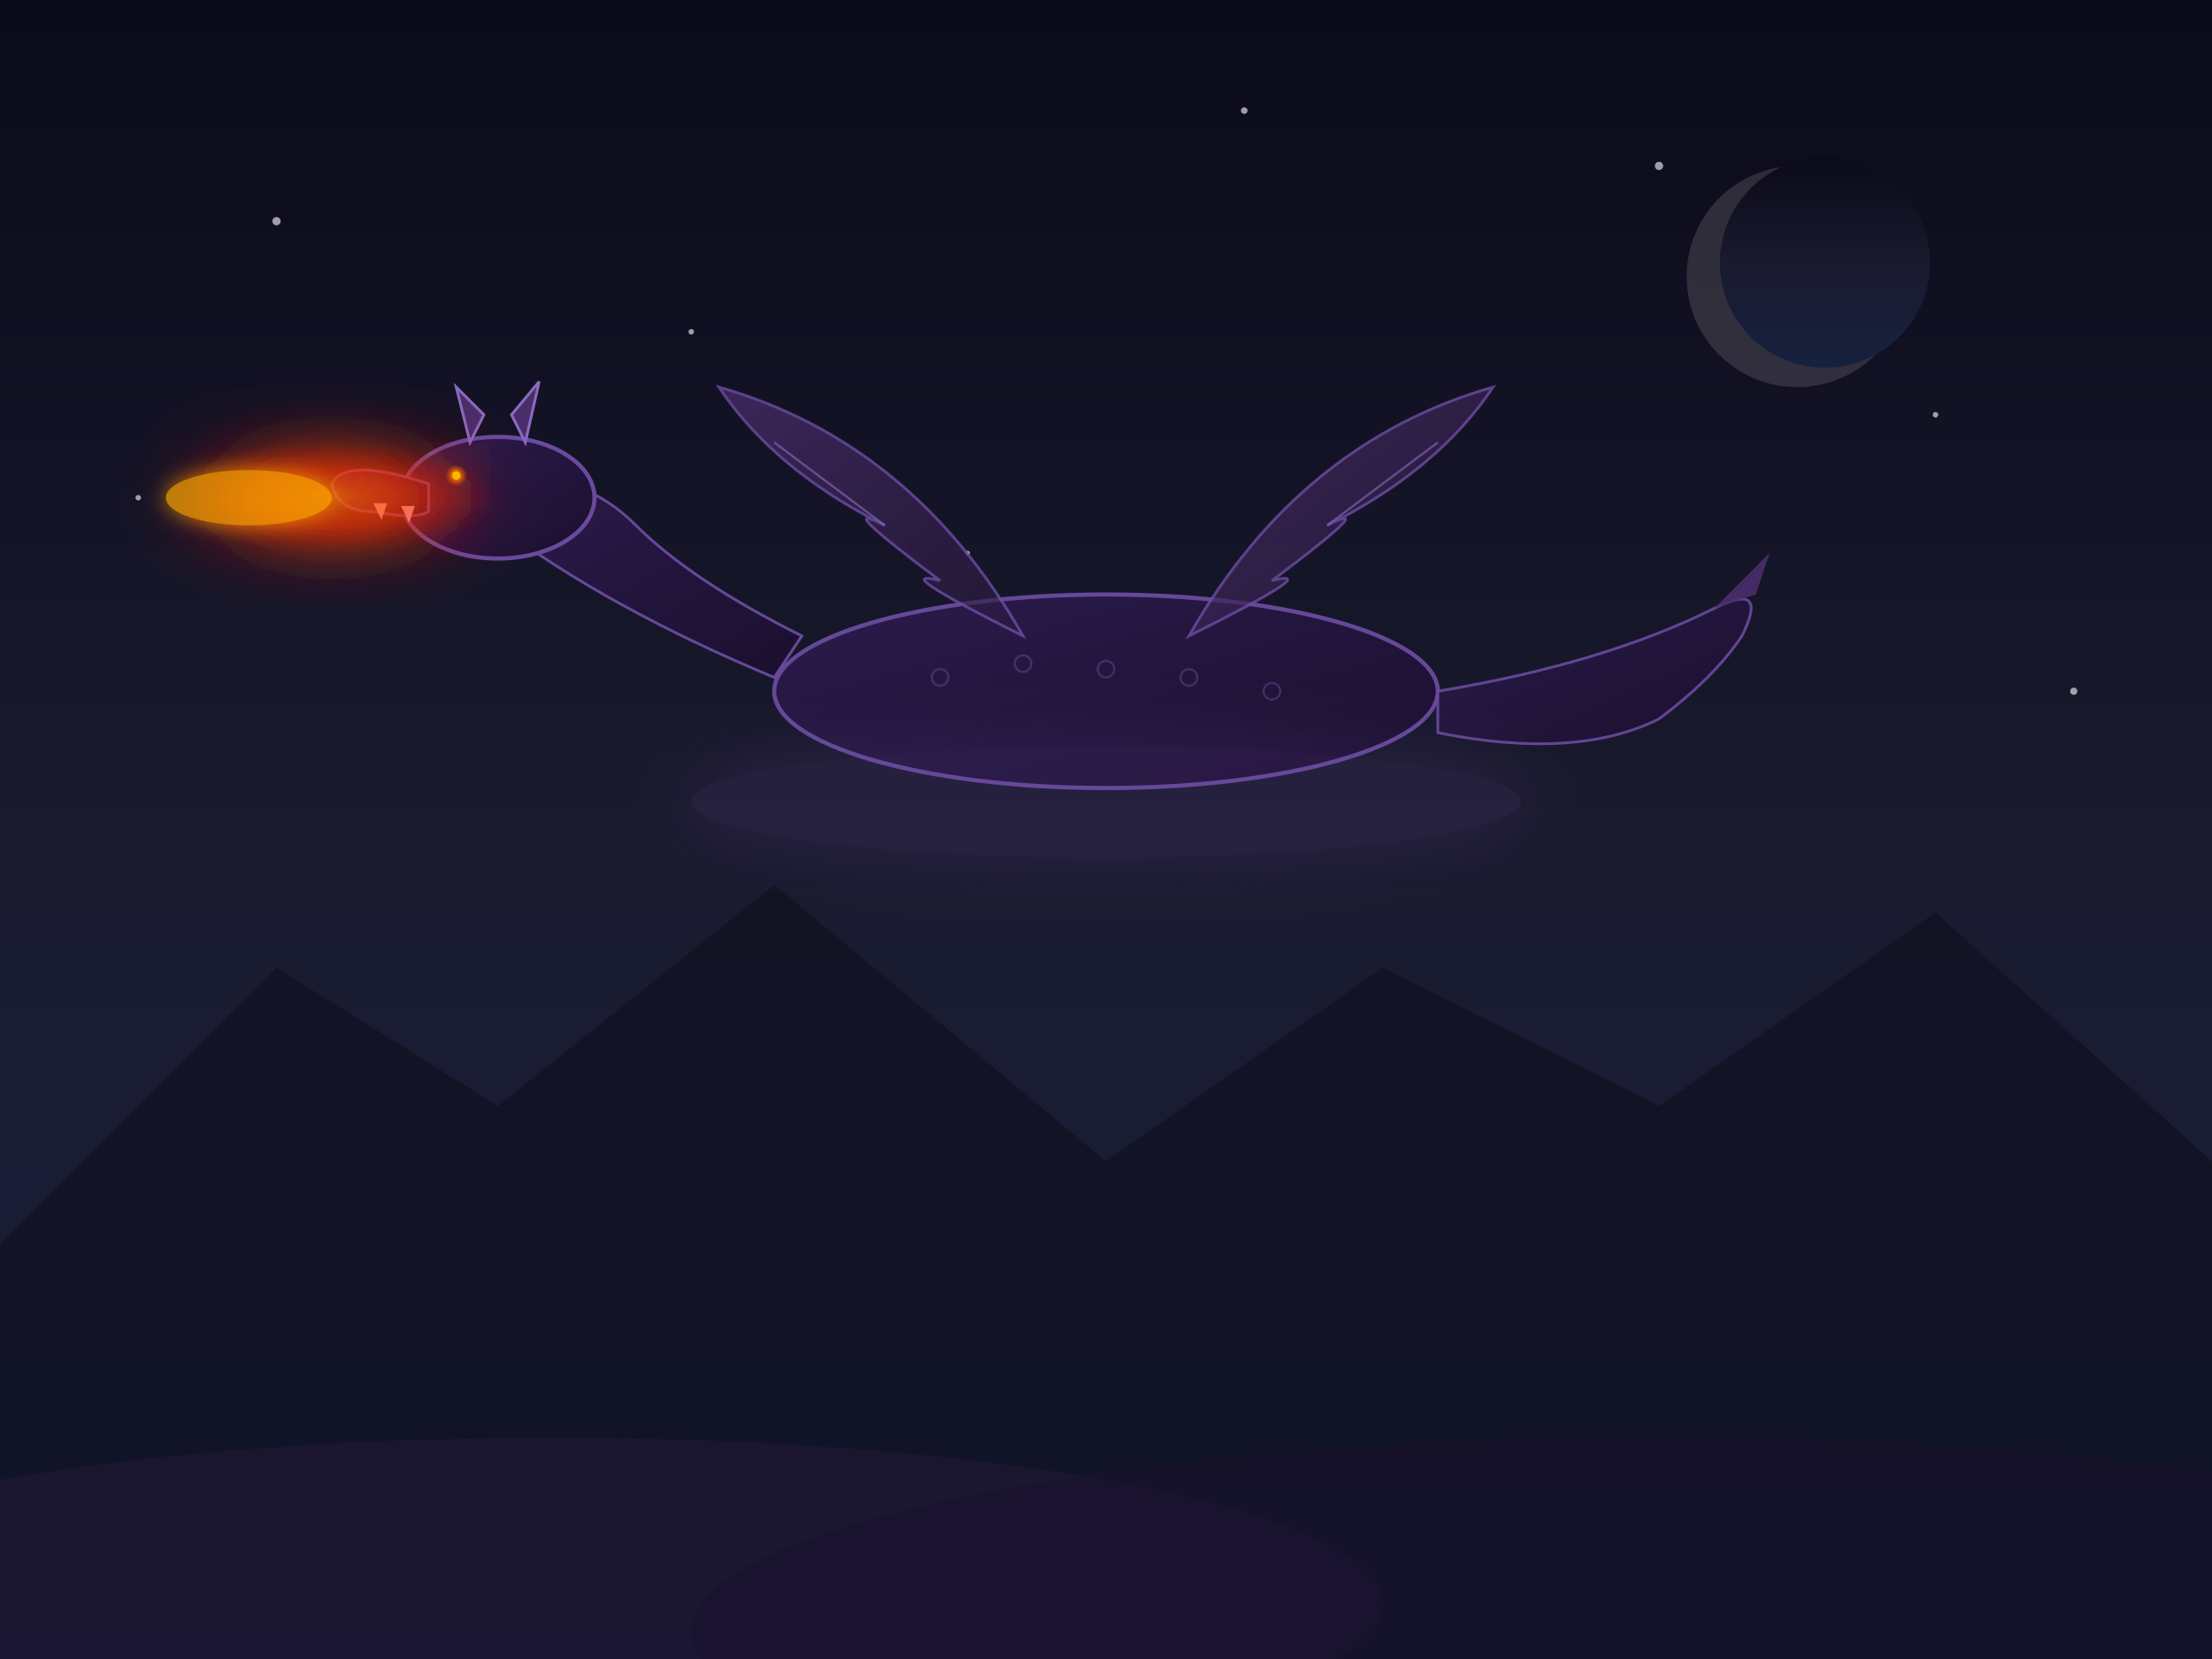
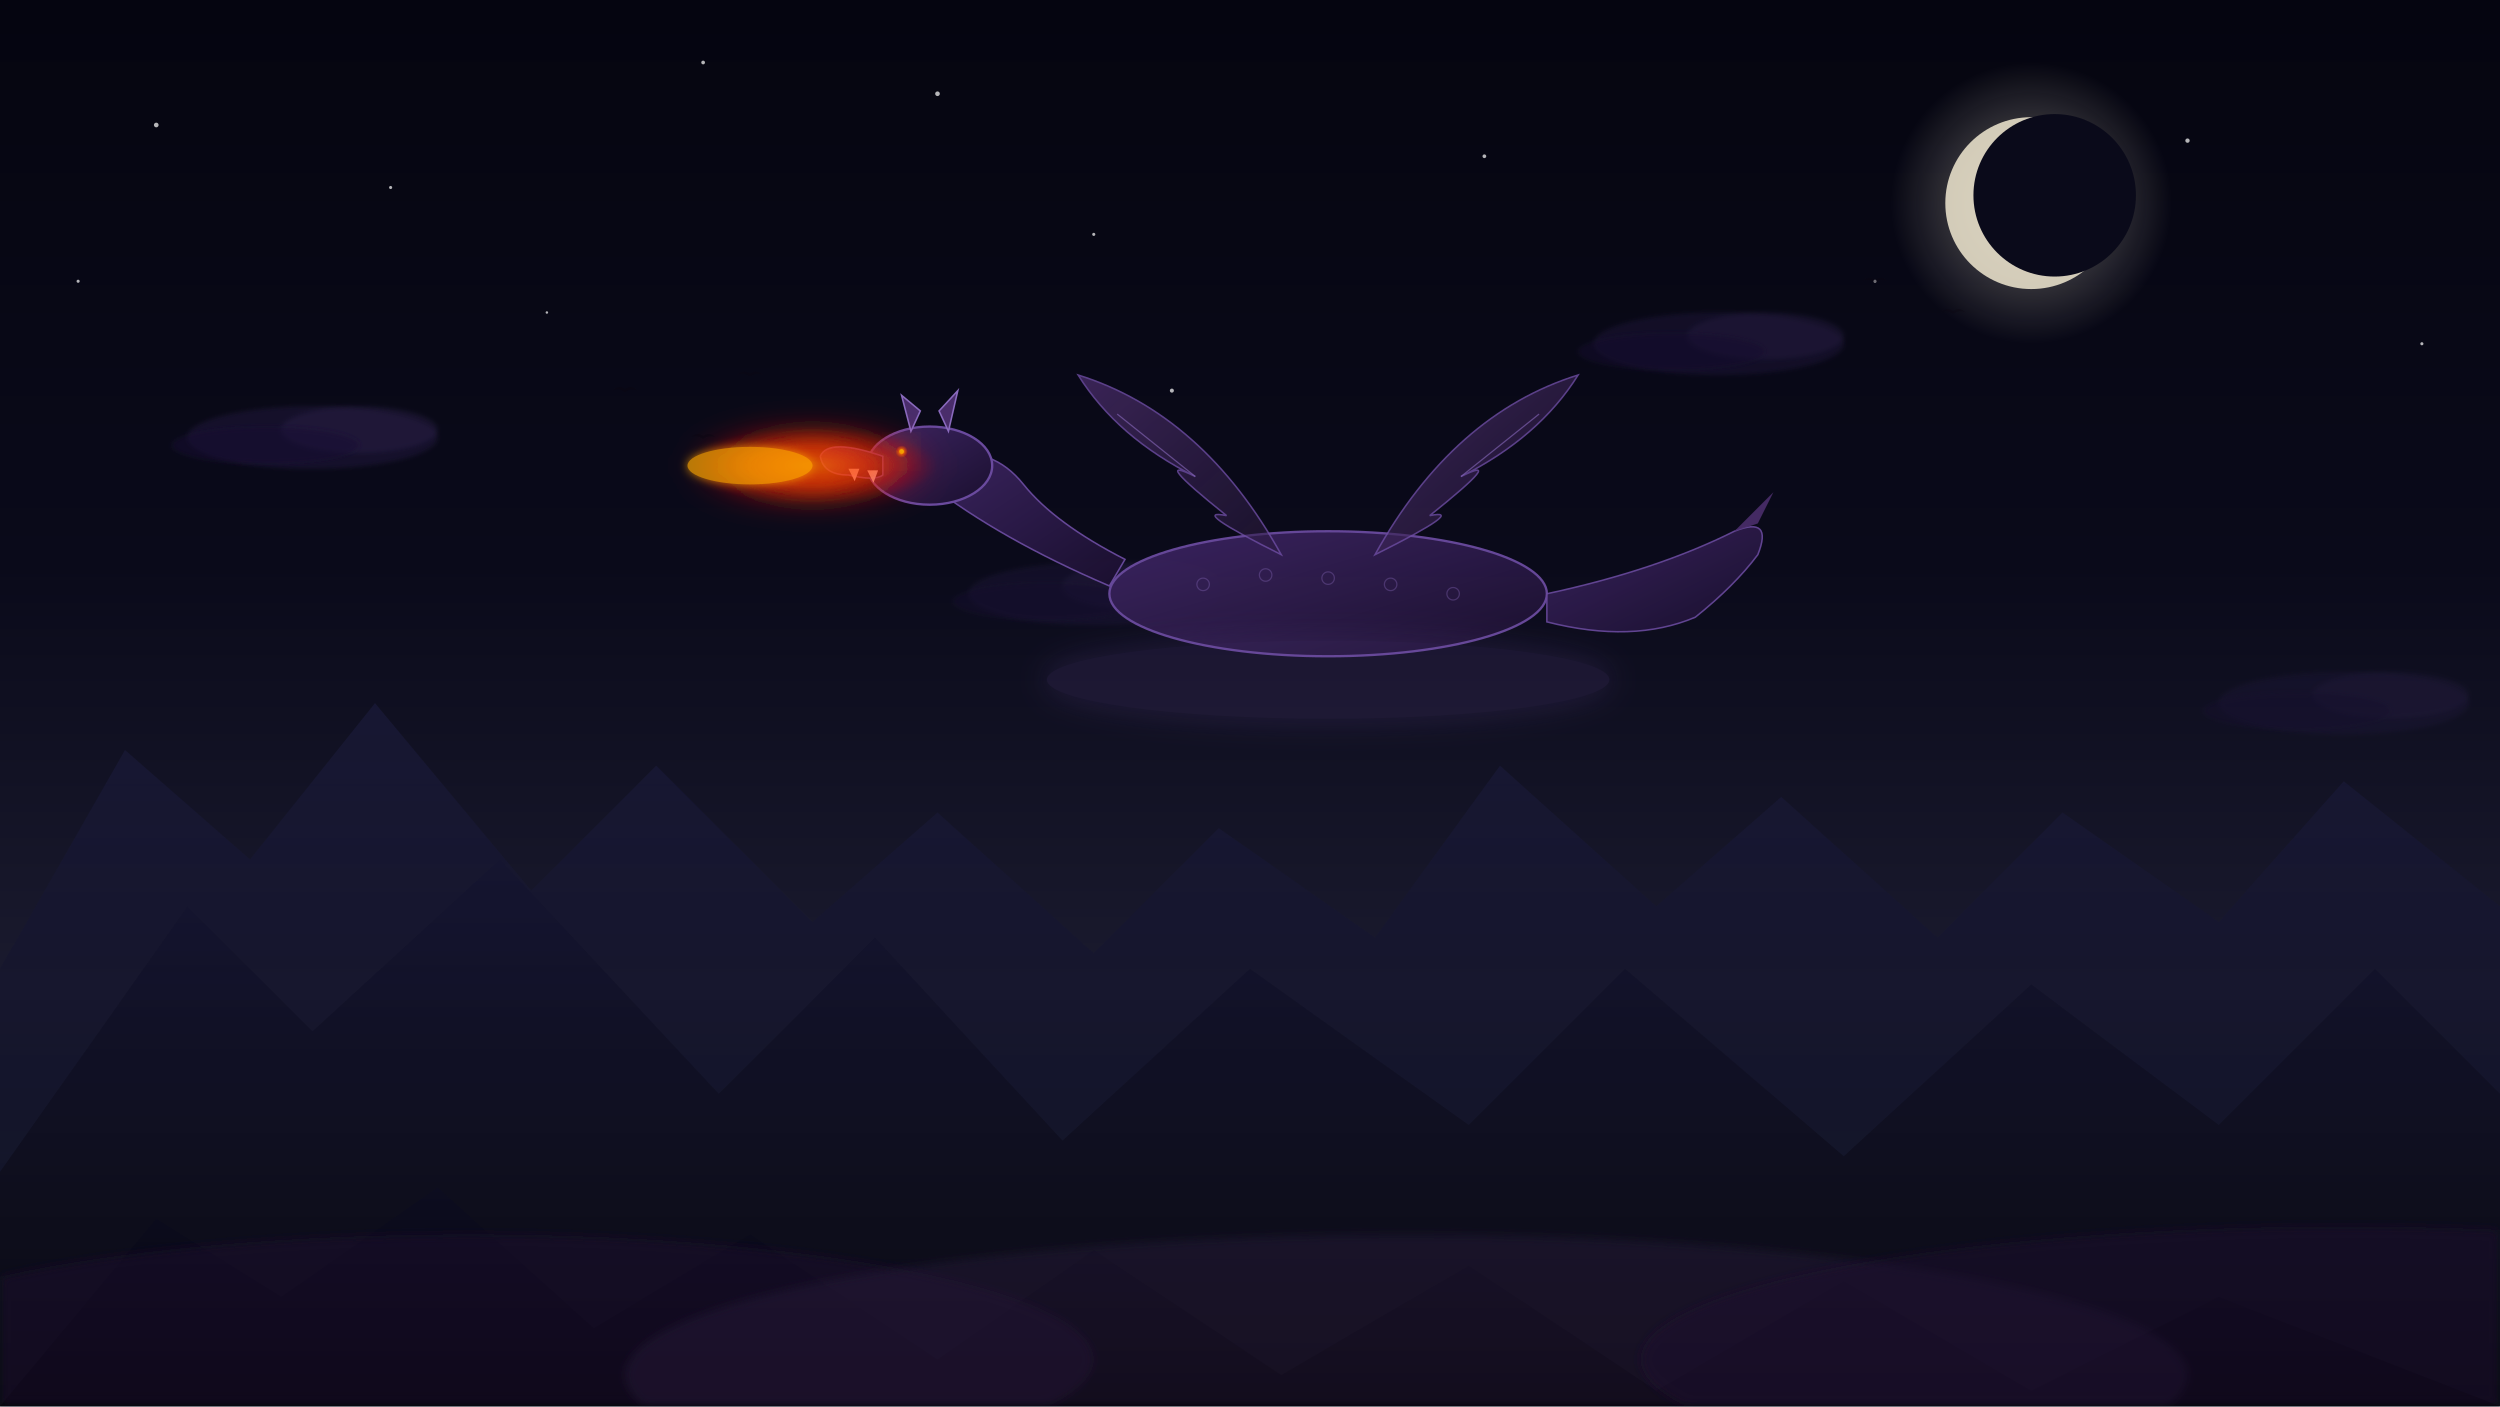
- <svg xmlns="http://www.w3.org/2000/svg" viewBox="0 0 800 600" preserveAspectRatio="xMidYMid slice">
+ <svg xmlns="http://www.w3.org/2000/svg" viewBox="0 0 1600 900" preserveAspectRatio="xMidYMid slice">
  <defs>
    <linearGradient id="sky" x1="0" y1="0" x2="0" y2="1">
-       <stop offset="0%" stop-color="#0a0a1a" />
-       <stop offset="50%" stop-color="#1a1a2e" />
+       <stop offset="0%" stop-color="#050510" />
+       <stop offset="40%" stop-color="#0a0a1a" />
+       <stop offset="70%" stop-color="#1a1a2e" />
      <stop offset="100%" stop-color="#16213e" />
    </linearGradient>
+     <linearGradient id="farMountains" x1="0" y1="0" x2="0" y2="1">
+       <stop offset="0%" stop-color="#1a1a3a" />
+       <stop offset="100%" stop-color="#0d0d1a" />
+     </linearGradient>
+     <linearGradient id="midMountains" x1="0" y1="0" x2="0" y2="1">
+       <stop offset="0%" stop-color="#151530" />
+       <stop offset="100%" stop-color="#08080f" />
+     </linearGradient>
+     <linearGradient id="nearMountains" x1="0" y1="0" x2="0" y2="1">
+       <stop offset="0%" stop-color="#0d0d20" />
+       <stop offset="100%" stop-color="#030308" />
+     </linearGradient>
    <linearGradient id="dragonBody" x1="0" y1="0" x2="1" y2="1">
-       <stop offset="0%" stop-color="#2d1b4e" />
+       <stop offset="0%" stop-color="#3d2563" />
      <stop offset="100%" stop-color="#1a0f2e" />
    </linearGradient>
    <linearGradient id="wingGrad" x1="0" y1="0" x2="1" y2="1">
      <stop offset="0%" stop-color="#4a2d6b" stop-opacity="0.9" />
-       <stop offset="100%" stop-color="#2a1a3e" stop-opacity="0.7" />
+       <stop offset="100%" stop-color="#2a1a3e" stop-opacity="0.6" />
    </linearGradient>
    <radialGradient id="fireGlow" cx="0.5" cy="0.5" r="0.5">
      <stop offset="0%" stop-color="#ff6600" stop-opacity="0.9" />
-       <stop offset="50%" stop-color="#ff3300" stop-opacity="0.6" />
+       <stop offset="50%" stop-color="#ff3300" stop-opacity="0.5" />
      <stop offset="100%" stop-color="#cc0000" stop-opacity="0" />
    </radialGradient>
    <radialGradient id="eyeGlow" cx="0.5" cy="0.5" r="0.5">
      <stop offset="0%" stop-color="#ffff00" stop-opacity="1" />
      <stop offset="40%" stop-color="#ffaa00" stop-opacity="0.8" />
      <stop offset="100%" stop-color="#ff6600" stop-opacity="0" />
    </radialGradient>
+     <radialGradient id="moonGlow" cx="0.5" cy="0.5" r="0.5">
+       <stop offset="0%" stop-color="#fff8e0" stop-opacity="0.4" />
+       <stop offset="100%" stop-color="#fff8e0" stop-opacity="0" />
+     </radialGradient>
    <filter id="glow" x="-50%" y="-50%" width="200%" height="200%">
-       <feGaussianBlur stdDeviation="4" result="blur" />
+       <feGaussianBlur stdDeviation="3" result="blur" />
      <feMerge>
        <feMergeNode in="blur" />
        <feMergeNode in="SourceGraphic" />
      </feMerge>
    </filter>
    <filter id="strongGlow" x="-100%" y="-100%" width="300%" height="300%">
-       <feGaussianBlur stdDeviation="12" result="blur" />
+       <feGaussianBlur stdDeviation="10" result="blur" />
      <feMerge>
        <feMergeNode in="blur" />
        <feMergeNode in="blur" />
        <feMergeNode in="SourceGraphic" />
      </feMerge>
    </filter>
+     <filter id="blur1">
+       <feGaussianBlur stdDeviation="1.5" />
+     </filter>
+     <filter id="blur2">
+       <feGaussianBlur stdDeviation="3" />
+     </filter>
+     <g id="cloud">
+       <ellipse cx="0" cy="0" rx="80" ry="20" fill="#2a1a4e" opacity="0.5" filter="url(#blur1)" />
+       <ellipse cx="30" cy="-5" rx="50" ry="15" fill="#3a2a5e" opacity="0.4" filter="url(#blur1)" />
+       <ellipse cx="-30" cy="5" rx="60" ry="12" fill="#1a0f3e" opacity="0.5" filter="url(#blur1)" />
+     </g>
+     <g id="bird">
+       <path d="M-8 0 Q-4 -4 0 -1 Q4 -4 8 0 Q4 -2 0 1 Q-4 -2 -8 0 Z" fill="#0a0510" opacity="0.7" />
+     </g>
  </defs>
-   <rect width="800" height="600" fill="url(#sky)" />
-   <g opacity="0.6">
-     <circle cx="100" cy="80" r="1.5" fill="white">
-       <animate attributeName="opacity" values="0.3;1;0.3" dur="2s" repeatCount="indefinite" />
-     </circle>
-     <circle cx="250" cy="120" r="1" fill="white">
-       <animate attributeName="opacity" values="1;0.3;1" dur="3s" repeatCount="indefinite" />
-     </circle>
-     <circle cx="600" cy="60" r="1.5" fill="white">
-       <animate attributeName="opacity" values="0.5;1;0.5" dur="2.5s" repeatCount="indefinite" />
-     </circle>
-     <circle cx="700" cy="150" r="1" fill="white">
-       <animate attributeName="opacity" values="1;0.4;1" dur="1.8s" repeatCount="indefinite" />
-     </circle>
-     <circle cx="450" cy="40" r="1.2" fill="white">
-       <animate attributeName="opacity" values="0.3;0.9;0.3" dur="3.5s" repeatCount="indefinite" />
-     </circle>
-     <circle cx="50" cy="180" r="1" fill="white">
-       <animate attributeName="opacity" values="0.8;0.2;0.8" dur="2.2s" repeatCount="indefinite" />
-     </circle>
-     <circle cx="750" cy="250" r="1.3" fill="white">
-       <animate attributeName="opacity" values="0.4;1;0.4" dur="4s" repeatCount="indefinite" />
-     </circle>
-     <circle cx="350" cy="200" r="0.8" fill="white">
-       <animate attributeName="opacity" values="0.7;0.2;0.7" dur="2.8s" repeatCount="indefinite" />
-     </circle>
-   </g>
-   <circle cx="650" cy="100" r="40" fill="#e8e0d0" opacity="0.15" />
-   <circle cx="660" cy="95" r="38" fill="url(#sky)" />
-   <path d="M0 450 L100 350 L180 400 L280 320 L400 420 L500 350 L600 400 L700 330 L800 420 L800 600 L0 600 Z" fill="#0d0d1a" opacity="0.6" />
-   <g transform="translate(400, 250)">
-     <animateTransform attributeName="transform" type="translate" values="400,250;400,230;400,250" dur="4s" repeatCount="indefinite" additive="replace" />
-     <ellipse cx="0" cy="0" rx="120" ry="35" fill="url(#dragonBody)" stroke="#6a4a9e" stroke-width="1.5" opacity="0.95" />
-     <path d="M120 0 Q180 -10 220 -30 Q240 -40 230 -20 Q220 -5 200 10 Q170 25 120 15 Z" fill="url(#dragonBody)" stroke="#6a4a9e" stroke-width="1" opacity="0.9" />
-     <path d="M220 -30 L240 -50 L235 -35 Z" fill="#4a2d6b" opacity="0.9" />
-     <path d="M-120 -5 Q-180 -30 -220 -60 Q-230 -70 -215 -75 Q-190 -80 -170 -60 Q-150 -40 -110 -20 Z" fill="url(#dragonBody)" stroke="#6a4a9e" stroke-width="1" opacity="0.95" />
-     <g transform="translate(-220, -70)">
-       <ellipse cx="0" cy="0" rx="35" ry="22" fill="url(#dragonBody)" stroke="#6a4a9e" stroke-width="1.5" />
-       <path d="M-25 -5 Q-55 -15 -60 -5 Q-58 5 -45 5 Q-30 8 -25 5 Z" fill="url(#dragonBody)" stroke="#6a4a9e" stroke-width="1" />
-       <path d="M-10 -20 L-15 -40 L-5 -30 Z" fill="#4a2d6b" stroke="#8a6abe" stroke-width="1" />
-       <path d="M10 -20 L15 -42 L5 -30 Z" fill="#4a2d6b" stroke="#8a6abe" stroke-width="1" />
-       <circle cx="-15" cy="-8" r="4" fill="url(#eyeGlow)" filter="url(#strongGlow)">
+   <rect width="1600" height="900" fill="url(#sky)" />
+   <g>
+     <animateTransform attributeName="transform" type="translate" values="0 0;-1600 0" dur="600s" repeatCount="indefinite" />
+     <g opacity="0.7">
+       <circle cx="100" cy="80" r="1.5" fill="white">
+         <animate attributeName="opacity" values="0.3;1;0.3" dur="2s" repeatCount="indefinite" />
+       </circle>
+       <circle cx="250" cy="120" r="1" fill="white">
+         <animate attributeName="opacity" values="1;0.3;1" dur="3s" repeatCount="indefinite" />
+       </circle>
+       <circle cx="600" cy="60" r="1.5" fill="white">
+         <animate attributeName="opacity" values="0.5;1;0.5" dur="2.5s" repeatCount="indefinite" />
+       </circle>
+       <circle cx="700" cy="150" r="1" fill="white">
+         <animate attributeName="opacity" values="1;0.4;1" dur="1.8s" repeatCount="indefinite" />
+       </circle>
+       <circle cx="450" cy="40" r="1.2" fill="white">
+         <animate attributeName="opacity" values="0.3;0.9;0.3" dur="3.5s" repeatCount="indefinite" />
+       </circle>
+       <circle cx="50" cy="180" r="1" fill="white">
+         <animate attributeName="opacity" values="0.8;0.2;0.8" dur="2.2s" repeatCount="indefinite" />
+       </circle>
+       <circle cx="750" cy="250" r="1.3" fill="white">
+         <animate attributeName="opacity" values="0.4;1;0.4" dur="4s" repeatCount="indefinite" />
+       </circle>
+       <circle cx="350" cy="200" r="0.8" fill="white">
+         <animate attributeName="opacity" values="0.7;0.2;0.7" dur="2.8s" repeatCount="indefinite" />
+       </circle>
+       <circle cx="950" cy="100" r="1.2" fill="white">
+         <animate attributeName="opacity" values="0.5;1;0.5" dur="3.2s" repeatCount="indefinite" />
+       </circle>
+       <circle cx="1200" cy="180" r="1" fill="white">
+         <animate attributeName="opacity" values="0.3;0.8;0.3" dur="2.7s" repeatCount="indefinite" />
+       </circle>
+       <circle cx="1400" cy="90" r="1.4" fill="white">
+         <animate attributeName="opacity" values="0.6;1;0.6" dur="2.1s" repeatCount="indefinite" />
+       </circle>
+       <circle cx="1550" cy="220" r="1" fill="white">
+         <animate attributeName="opacity" values="0.4;0.9;0.4" dur="3.6s" repeatCount="indefinite" />
+       </circle>
+     </g>
+     <g opacity="0.7" transform="translate(1600, 0)">
+       <circle cx="100" cy="80" r="1.5" fill="white">
+         <animate attributeName="opacity" values="0.3;1;0.3" dur="2s" repeatCount="indefinite" />
+       </circle>
+       <circle cx="250" cy="120" r="1" fill="white">
+         <animate attributeName="opacity" values="1;0.3;1" dur="3s" repeatCount="indefinite" />
+       </circle>
+       <circle cx="600" cy="60" r="1.5" fill="white">
+         <animate attributeName="opacity" values="0.5;1;0.5" dur="2.5s" repeatCount="indefinite" />
+       </circle>
+       <circle cx="700" cy="150" r="1" fill="white">
+         <animate attributeName="opacity" values="1;0.4;1" dur="1.8s" repeatCount="indefinite" />
+       </circle>
+       <circle cx="1200" cy="180" r="1" fill="white">
+         <animate attributeName="opacity" values="0.3;0.8;0.3" dur="2.7s" repeatCount="indefinite" />
+       </circle>
+       <circle cx="1400" cy="90" r="1.4" fill="white">
+         <animate attributeName="opacity" values="0.6;1;0.6" dur="2.1s" repeatCount="indefinite" />
+       </circle>
+     </g>
+   </g>
+   <g>
+     <animateTransform attributeName="transform" type="translate" values="0 0;-1600 0" dur="900s" repeatCount="indefinite" />
+     <g transform="translate(1300, 130)">
+       <circle cx="0" cy="0" r="90" fill="url(#moonGlow)" />
+       <circle cx="0" cy="0" r="55" fill="#f0e8d0" opacity="0.85" />
+       <circle cx="15" cy="-5" r="52" fill="#0a0a1a" />
+       <circle cx="1500" cy="0" r="90" fill="url(#moonGlow)" />
+       <circle cx="1500" cy="0" r="55" fill="#f0e8d0" opacity="0.85" />
+       <circle cx="1515" cy="-5" r="52" fill="#0a0a1a" />
+     </g>
+   </g>
+   <g>
+     <animateTransform attributeName="transform" type="translate" values="0 0;-1600 0" dur="180s" repeatCount="indefinite" />
+     <g fill="url(#farMountains)" opacity="0.7">
+       <path d="M0 620 L80 480 L160 550 L240 450 L340 570 L420 490 L520 590 L600 520 L700 610 L780 530 L880 600 L960 490 L1060 580 L1140 510 L1240 600 L1320 520 L1420 590 L1500 500 L1600 580 L1600 900 L0 900 Z" />
+     </g>
+     <g fill="url(#farMountains)" opacity="0.7" transform="translate(1600,0)">
+       <path d="M0 620 L80 480 L160 550 L240 450 L340 570 L420 490 L520 590 L600 520 L700 610 L780 530 L880 600 L960 490 L1060 580 L1140 510 L1240 600 L1320 520 L1420 590 L1500 500 L1600 580 L1600 900 L0 900 Z" />
+     </g>
+   </g>
+   <g>
+     <animateTransform attributeName="transform" type="translate" values="0 0;-1600 0" dur="90s" repeatCount="indefinite" />
+     <g fill="url(#midMountains)" opacity="0.9">
+       <path d="M0 750 L120 580 L200 660 L320 550 L460 700 L560 600 L680 730 L800 620 L940 720 L1040 620 L1180 740 L1300 630 L1420 720 L1520 620 L1600 700 L1600 900 L0 900 Z" />
+     </g>
+     <g fill="url(#midMountains)" opacity="0.9" transform="translate(1600,0)">
+       <path d="M0 750 L120 580 L200 660 L320 550 L460 700 L560 600 L680 730 L800 620 L940 720 L1040 620 L1180 740 L1300 630 L1420 720 L1520 620 L1600 700 L1600 900 L0 900 Z" />
+     </g>
+   </g>
+   <g>
+     <animateTransform attributeName="transform" type="translate" values="0 0;-1600 0" dur="45s" repeatCount="indefinite" />
+     <use href="#cloud" x="200" y="280" opacity="0.7" />
+     <use href="#cloud" x="700" y="380" opacity="0.5" />
+     <use href="#cloud" x="1100" y="220" opacity="0.6" />
+     <use href="#cloud" x="1500" y="450" opacity="0.4" />
+     <use href="#cloud" x="1800" y="300" opacity="0.7" />
+     <use href="#cloud" x="2300" y="400" opacity="0.5" />
+     <use href="#cloud" x="2700" y="250" opacity="0.6" />
+     <use href="#cloud" x="3100" y="420" opacity="0.4" />
+   </g>
+   <g transform="translate(850, 380)">
+     <animateTransform attributeName="transform" type="translate" values="850,380;850,360;850,380" dur="4s" repeatCount="indefinite" />
+     <ellipse cx="0" cy="0" rx="140" ry="40" fill="url(#dragonBody)" stroke="#6a4a9e" stroke-width="1.5" opacity="0.95" />
+     <path d="M140 0 Q210 -15 260 -40 Q285 -50 275 -25 Q260 -5 235 15 Q195 32 140 18 Z" fill="url(#dragonBody)" stroke="#6a4a9e" stroke-width="1" opacity="0.9" />
+     <path d="M260 -40 L285 -65 L275 -45 Z" fill="#4a2d6b" opacity="0.9" />
+     <path d="M-140 -5 Q-210 -35 -255 -70 Q-265 -82 -245 -88 Q-215 -95 -195 -70 Q-175 -45 -130 -22 Z" fill="url(#dragonBody)" stroke="#6a4a9e" stroke-width="1" opacity="0.95" />
+     <g transform="translate(-255, -82)">
+       <ellipse cx="0" cy="0" rx="40" ry="25" fill="url(#dragonBody)" stroke="#6a4a9e" stroke-width="1.5" />
+       <path d="M-30 -6 Q-65 -18 -70 -6 Q-68 6 -52 6 Q-35 10 -30 6 Z" fill="url(#dragonBody)" stroke="#6a4a9e" stroke-width="1" />
+       <path d="M-12 -22 L-18 -45 L-6 -35 Z" fill="#4a2d6b" stroke="#8a6abe" stroke-width="1" />
+       <path d="M12 -22 L18 -48 L6 -35 Z" fill="#4a2d6b" stroke="#8a6abe" stroke-width="1" />
+       <circle cx="-18" cy="-9" r="4" fill="url(#eyeGlow)" filter="url(#strongGlow)">
        <animate attributeName="r" values="4;5;4" dur="1.5s" repeatCount="indefinite" />
      </circle>
-       <circle cx="-15" cy="-8" r="1.5" fill="#ffff00" />
-       <path d="M-45 2 L-42 8 L-40 2 Z" fill="white" opacity="0.9" />
-       <path d="M-35 3 L-32 9 L-30 3 Z" fill="white" opacity="0.9" />
-     </g>
-     <g transform="translate(-30, -20)">
+       <circle cx="-18" cy="-9" r="1.5" fill="#ffff00" />
+       <path d="M-52 2 L-48 10 L-45 2 Z" fill="white" opacity="0.9" />
+       <path d="M-40 3 L-36 11 L-33 3 Z" fill="white" opacity="0.9" />
+     </g>
+     <g transform="translate(-30, -25)">
      <g>
-         <animateTransform attributeName="transform" type="rotate" values="-15 0 0;-5 0 0;-15 0 0" dur="2s" repeatCount="indefinite" />
-         <path d="M0 0 Q-40 -70 -110 -90 Q-90 -60 -50 -40 Q-70 -50 -30 -20 Q-50 -25 0 0 Z" fill="url(#wingGrad)" stroke="#6a4a9e" stroke-width="1" opacity="0.85" />
-         <path d="M-50 -40 Q-70 -55 -90 -70" stroke="#8a6abe" stroke-width="0.8" fill="none" opacity="0.6" />
+         <animateTransform attributeName="transform" type="rotate" values="-18 0 0;-4 0 0;-18 0 0" dur="1.8s" repeatCount="indefinite" />
+         <path d="M0 0 Q-50 -90 -130 -115 Q-105 -75 -55 -50 Q-85 -65 -35 -25 Q-60 -30 0 0 Z" fill="url(#wingGrad)" stroke="#6a4a9e" stroke-width="1" opacity="0.85" />
+         <path d="M-55 -50 Q-80 -70 -105 -90" stroke="#8a6abe" stroke-width="0.8" fill="none" opacity="0.6" />
      </g>
    </g>
-     <g transform="translate(30, -20)">
+     <g transform="translate(30, -25)">
      <g>
-         <animateTransform attributeName="transform" type="rotate" values="15 0 0;5 0 0;15 0 0" dur="2s" repeatCount="indefinite" />
-         <path d="M0 0 Q40 -70 110 -90 Q90 -60 50 -40 Q70 -50 30 -20 Q50 -25 0 0 Z" fill="url(#wingGrad)" stroke="#6a4a9e" stroke-width="1" opacity="0.85" />
-         <path d="M50 -40 Q70 -55 90 -70" stroke="#8a6abe" stroke-width="0.8" fill="none" opacity="0.6" />
+         <animateTransform attributeName="transform" type="rotate" values="18 0 0;4 0 0;18 0 0" dur="1.8s" repeatCount="indefinite" />
+         <path d="M0 0 Q50 -90 130 -115 Q105 -75 55 -50 Q85 -65 35 -25 Q60 -30 0 0 Z" fill="url(#wingGrad)" stroke="#6a4a9e" stroke-width="1" opacity="0.85" />
+         <path d="M55 -50 Q80 -70 105 -90" stroke="#8a6abe" stroke-width="0.8" fill="none" opacity="0.6" />
      </g>
    </g>
-     <g transform="translate(-280, -70)">
-       <ellipse cx="0" cy="0" rx="60" ry="20" fill="url(#fireGlow)" filter="url(#strongGlow)" opacity="0.8">
-         <animate attributeName="rx" values="60;80;60" dur="1.5s" repeatCount="indefinite" />
-         <animate attributeName="opacity" values="0.8;0.4;0.8" dur="1.5s" repeatCount="indefinite" />
+     <g transform="translate(-330, -82)">
+       <ellipse cx="0" cy="0" rx="80" ry="25" fill="url(#fireGlow)" filter="url(#strongGlow)" opacity="0.85">
+         <animate attributeName="rx" values="70;100;70" dur="1.4s" repeatCount="indefinite" />
+         <animate attributeName="opacity" values="0.85;0.4;0.85" dur="1.4s" repeatCount="indefinite" />
      </ellipse>
-       <ellipse cx="-30" cy="0" rx="30" ry="10" fill="#ffaa00" filter="url(#glow)" opacity="0.7">
-         <animate attributeName="opacity" values="0.7;0.3;0.7" dur="1s" repeatCount="indefinite" />
+       <ellipse cx="-40" cy="0" rx="40" ry="12" fill="#ffaa00" filter="url(#glow)" opacity="0.7">
+         <animate attributeName="opacity" values="0.7;0.3;0.7" dur="0.9s" repeatCount="indefinite" />
      </ellipse>
    </g>
-     <g opacity="0.3">
-       <circle cx="-60" cy="-5" r="3" fill="none" stroke="#8a6abe" stroke-width="0.8" />
-       <circle cx="-30" cy="-10" r="3" fill="none" stroke="#8a6abe" stroke-width="0.8" />
-       <circle cx="0" cy="-8" r="3" fill="none" stroke="#8a6abe" stroke-width="0.8" />
-       <circle cx="30" cy="-5" r="3" fill="none" stroke="#8a6abe" stroke-width="0.8" />
-       <circle cx="60" cy="0" r="3" fill="none" stroke="#8a6abe" stroke-width="0.8" />
-     </g>
-     <ellipse cx="0" cy="40" rx="150" ry="20" fill="#6a4a9e" opacity="0.15" filter="url(#strongGlow)">
+     <g opacity="0.35">
+       <circle cx="-80" cy="-6" r="4" fill="none" stroke="#8a6abe" stroke-width="0.8" />
+       <circle cx="-40" cy="-12" r="4" fill="none" stroke="#8a6abe" stroke-width="0.8" />
+       <circle cx="0" cy="-10" r="4" fill="none" stroke="#8a6abe" stroke-width="0.8" />
+       <circle cx="40" cy="-6" r="4" fill="none" stroke="#8a6abe" stroke-width="0.8" />
+       <circle cx="80" cy="0" r="4" fill="none" stroke="#8a6abe" stroke-width="0.8" />
+     </g>
+     <ellipse cx="0" cy="55" rx="180" ry="25" fill="#6a4a9e" opacity="0.15" filter="url(#strongGlow)">
      <animate attributeName="opacity" values="0.15;0.3;0.15" dur="3s" repeatCount="indefinite" />
    </ellipse>
  </g>
-   <ellipse cx="200" cy="580" rx="300" ry="60" fill="#2a1a3e" opacity="0.4">
-     <animate attributeName="cx" values="200;250;200" dur="8s" repeatCount="indefinite" />
-   </ellipse>
-   <ellipse cx="600" cy="590" rx="350" ry="70" fill="#1a0f2e" opacity="0.5">
-     <animate attributeName="cx" values="600;550;600" dur="10s" repeatCount="indefinite" />
-   </ellipse>
+   <g>
+     <animateTransform attributeName="transform" type="translate" values="0 0;-1600 0" dur="25s" repeatCount="indefinite" />
+     <use href="#bird" x="400" y="250" opacity="0.7">
+       <animateTransform attributeName="transform" type="translate" values="0 0;0 -15;0 0" dur="1s" repeatCount="indefinite" additive="sum" />
+     </use>
+     <use href="#bird" x="450" y="280" opacity="0.6">
+       <animateTransform attributeName="transform" type="translate" values="0 0;0 -12;0 0" dur="1.2s" repeatCount="indefinite" additive="sum" />
+     </use>
+     <use href="#bird" x="480" y="240" opacity="0.5">
+       <animateTransform attributeName="transform" type="translate" values="0 0;0 -10;0 0" dur="0.9s" repeatCount="indefinite" additive="sum" />
+     </use>
+     <use href="#bird" x="1200" y="180" opacity="0.6">
+       <animateTransform attributeName="transform" type="translate" values="0 0;0 -15;0 0" dur="1.1s" repeatCount="indefinite" additive="sum" />
+     </use>
+     <use href="#bird" x="1250" y="200" opacity="0.5">
+       <animateTransform attributeName="transform" type="translate" values="0 0;0 -12;0 0" dur="1.3s" repeatCount="indefinite" additive="sum" />
+     </use>
+     <use href="#bird" x="2000" y="270" opacity="0.6">
+       <animateTransform attributeName="transform" type="translate" values="0 0;0 -15;0 0" dur="1s" repeatCount="indefinite" additive="sum" />
+     </use>
+     <use href="#bird" x="2050" y="240" opacity="0.5">
+       <animateTransform attributeName="transform" type="translate" values="0 0;0 -10;0 0" dur="1.2s" repeatCount="indefinite" additive="sum" />
+     </use>
+   </g>
+   <g>
+     <animateTransform attributeName="transform" type="translate" values="0 0;-1600 0" dur="50s" repeatCount="indefinite" />
+     <g fill="url(#nearMountains)">
+       <path d="M0 900 L100 780 L180 830 L280 760 L380 850 L480 790 L600 870 L700 800 L820 880 L940 810 L1060 890 L1180 820 L1300 890 L1420 830 L1600 900 Z" />
+     </g>
+     <g fill="url(#nearMountains)" transform="translate(1600,0)">
+       <path d="M0 900 L100 780 L180 830 L280 760 L380 850 L480 790 L600 870 L700 800 L820 880 L940 810 L1060 890 L1180 820 L1300 890 L1420 830 L1600 900 Z" />
+     </g>
+   </g>
+   <g>
+     <animateTransform attributeName="transform" type="translate" values="0 0;-1600 0" dur="120s" repeatCount="indefinite" />
+     <ellipse cx="300" cy="870" rx="400" ry="80" fill="#1a0f2e" opacity="0.5" filter="url(#blur2)" />
+     <ellipse cx="900" cy="880" rx="500" ry="90" fill="#2a1a3e" opacity="0.4" filter="url(#blur2)" />
+     <ellipse cx="1500" cy="870" rx="450" ry="85" fill="#1a0f2e" opacity="0.5" filter="url(#blur2)" />
+     <ellipse cx="2100" cy="880" rx="500" ry="90" fill="#2a1a3e" opacity="0.4" filter="url(#blur2)" />
+     <ellipse cx="2700" cy="870" rx="450" ry="85" fill="#1a0f2e" opacity="0.5" filter="url(#blur2)" />
+   </g>
</svg>
